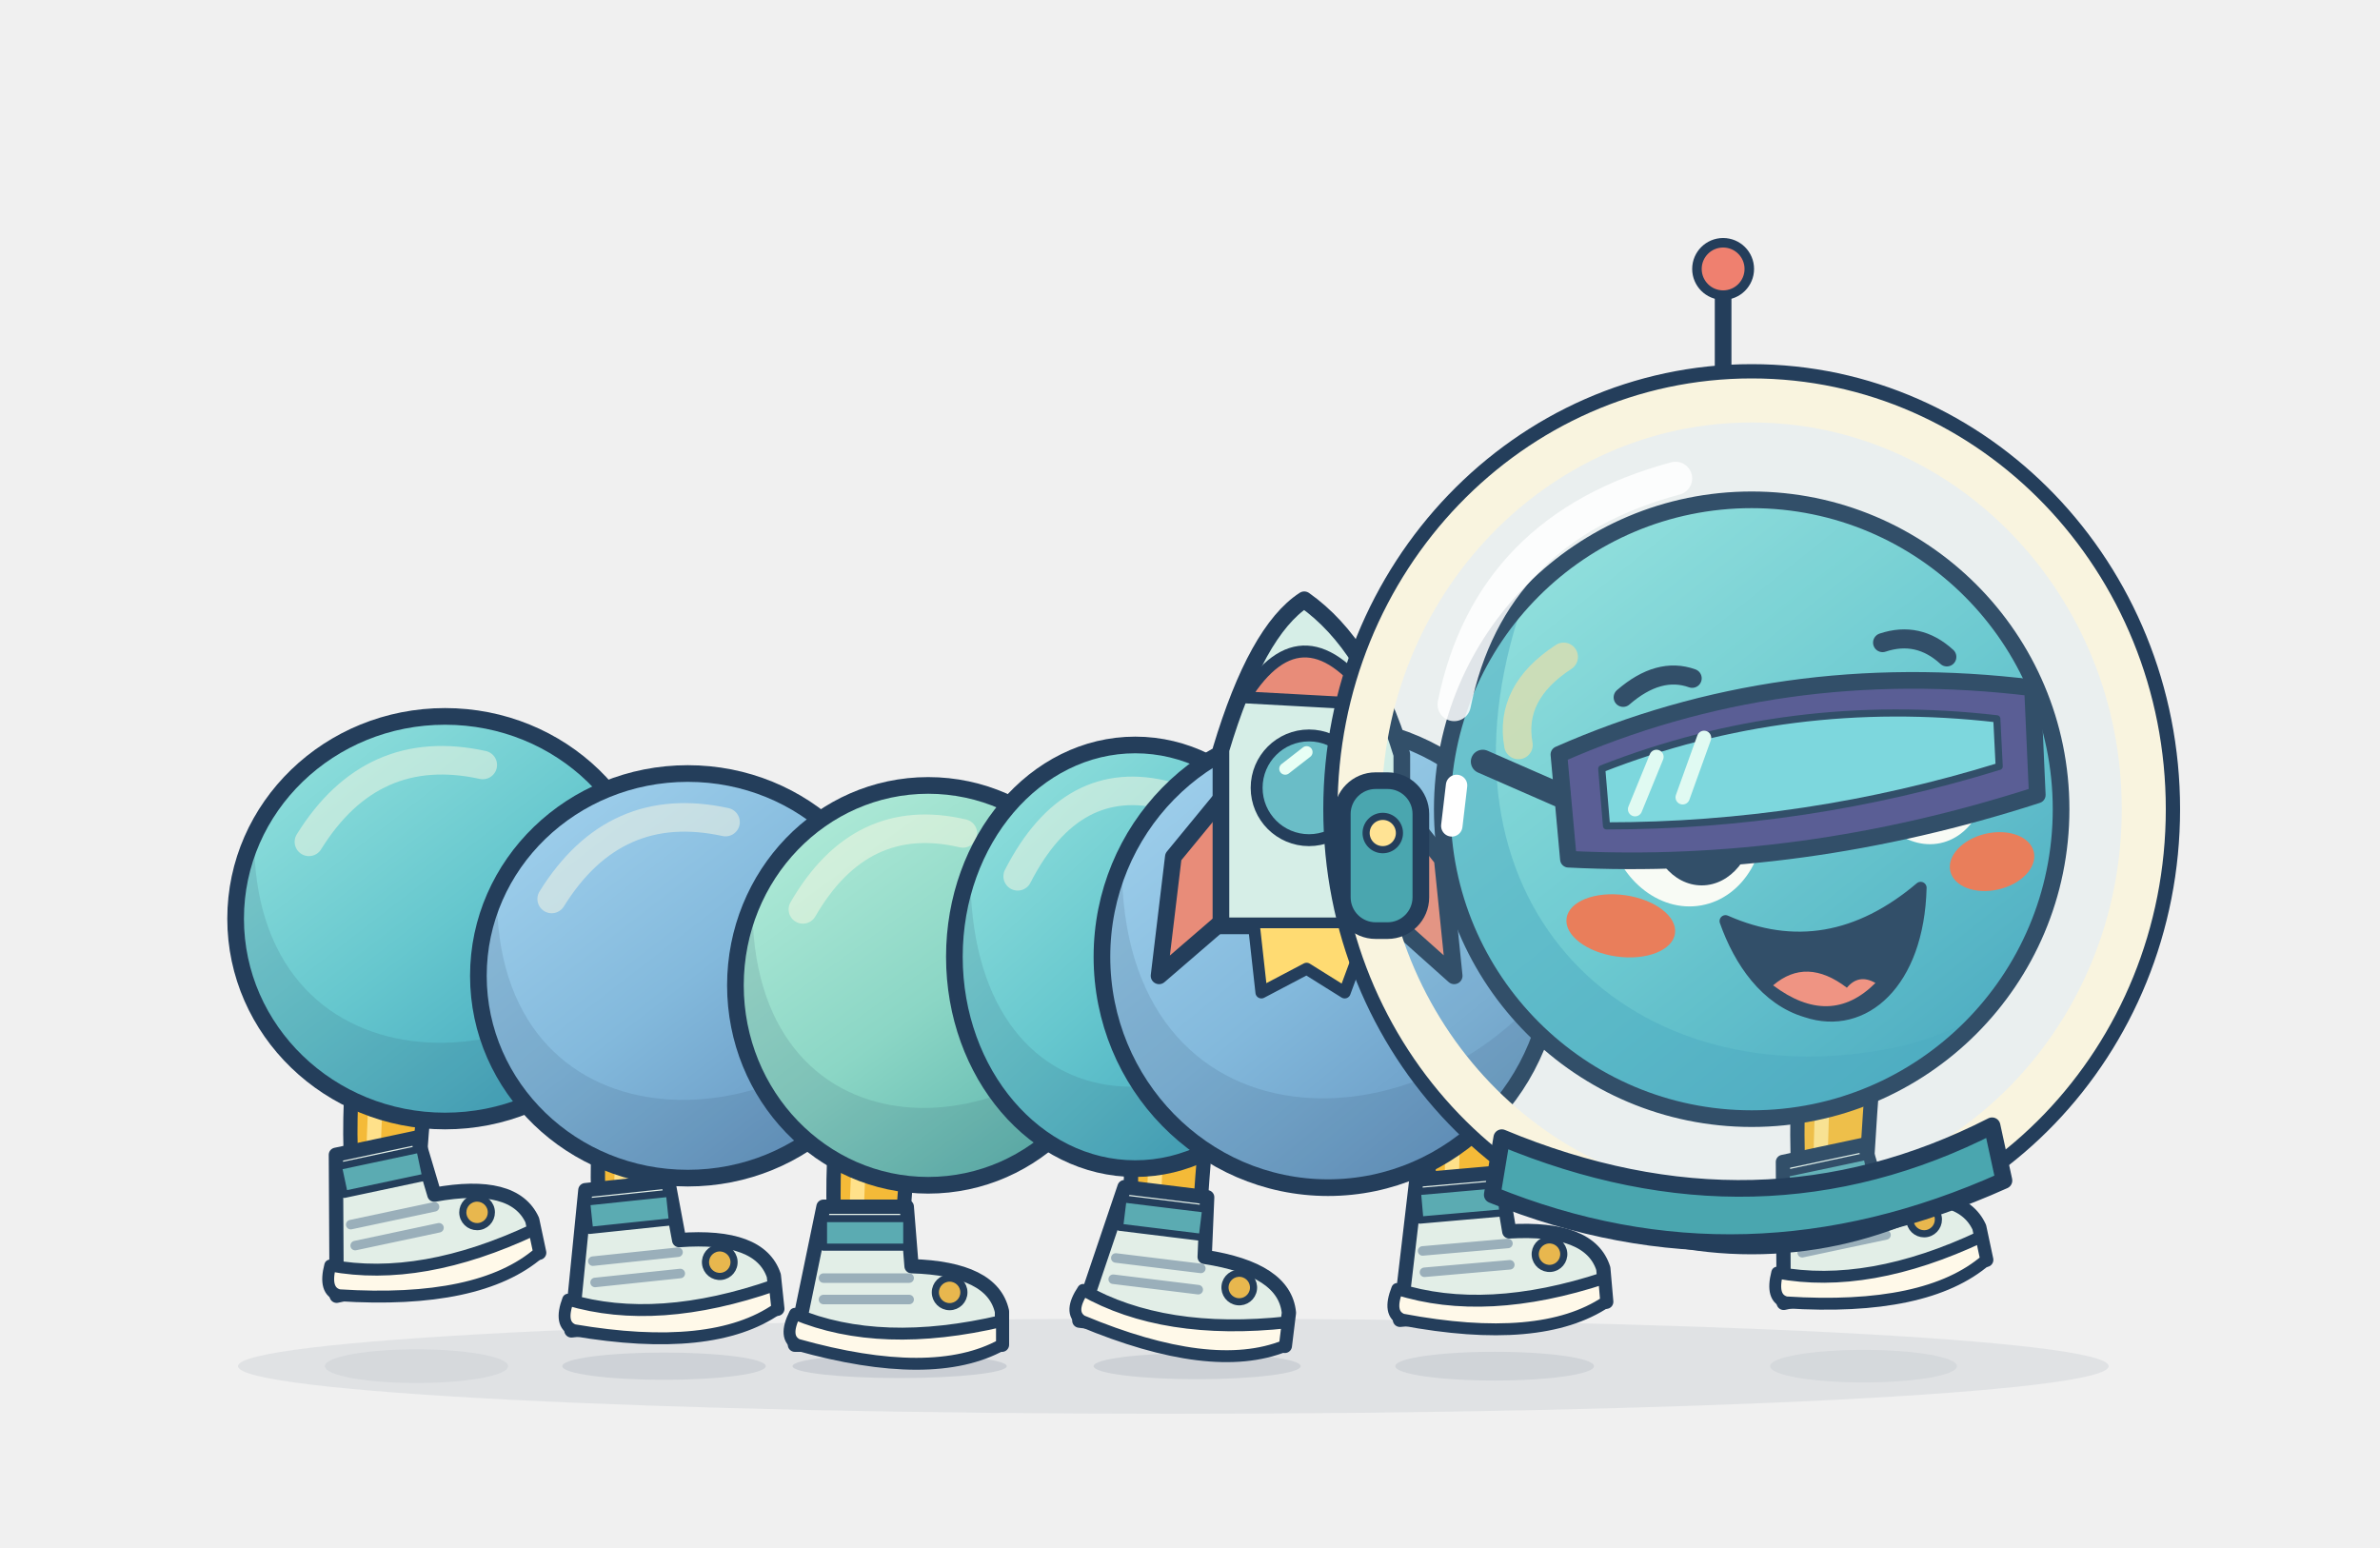
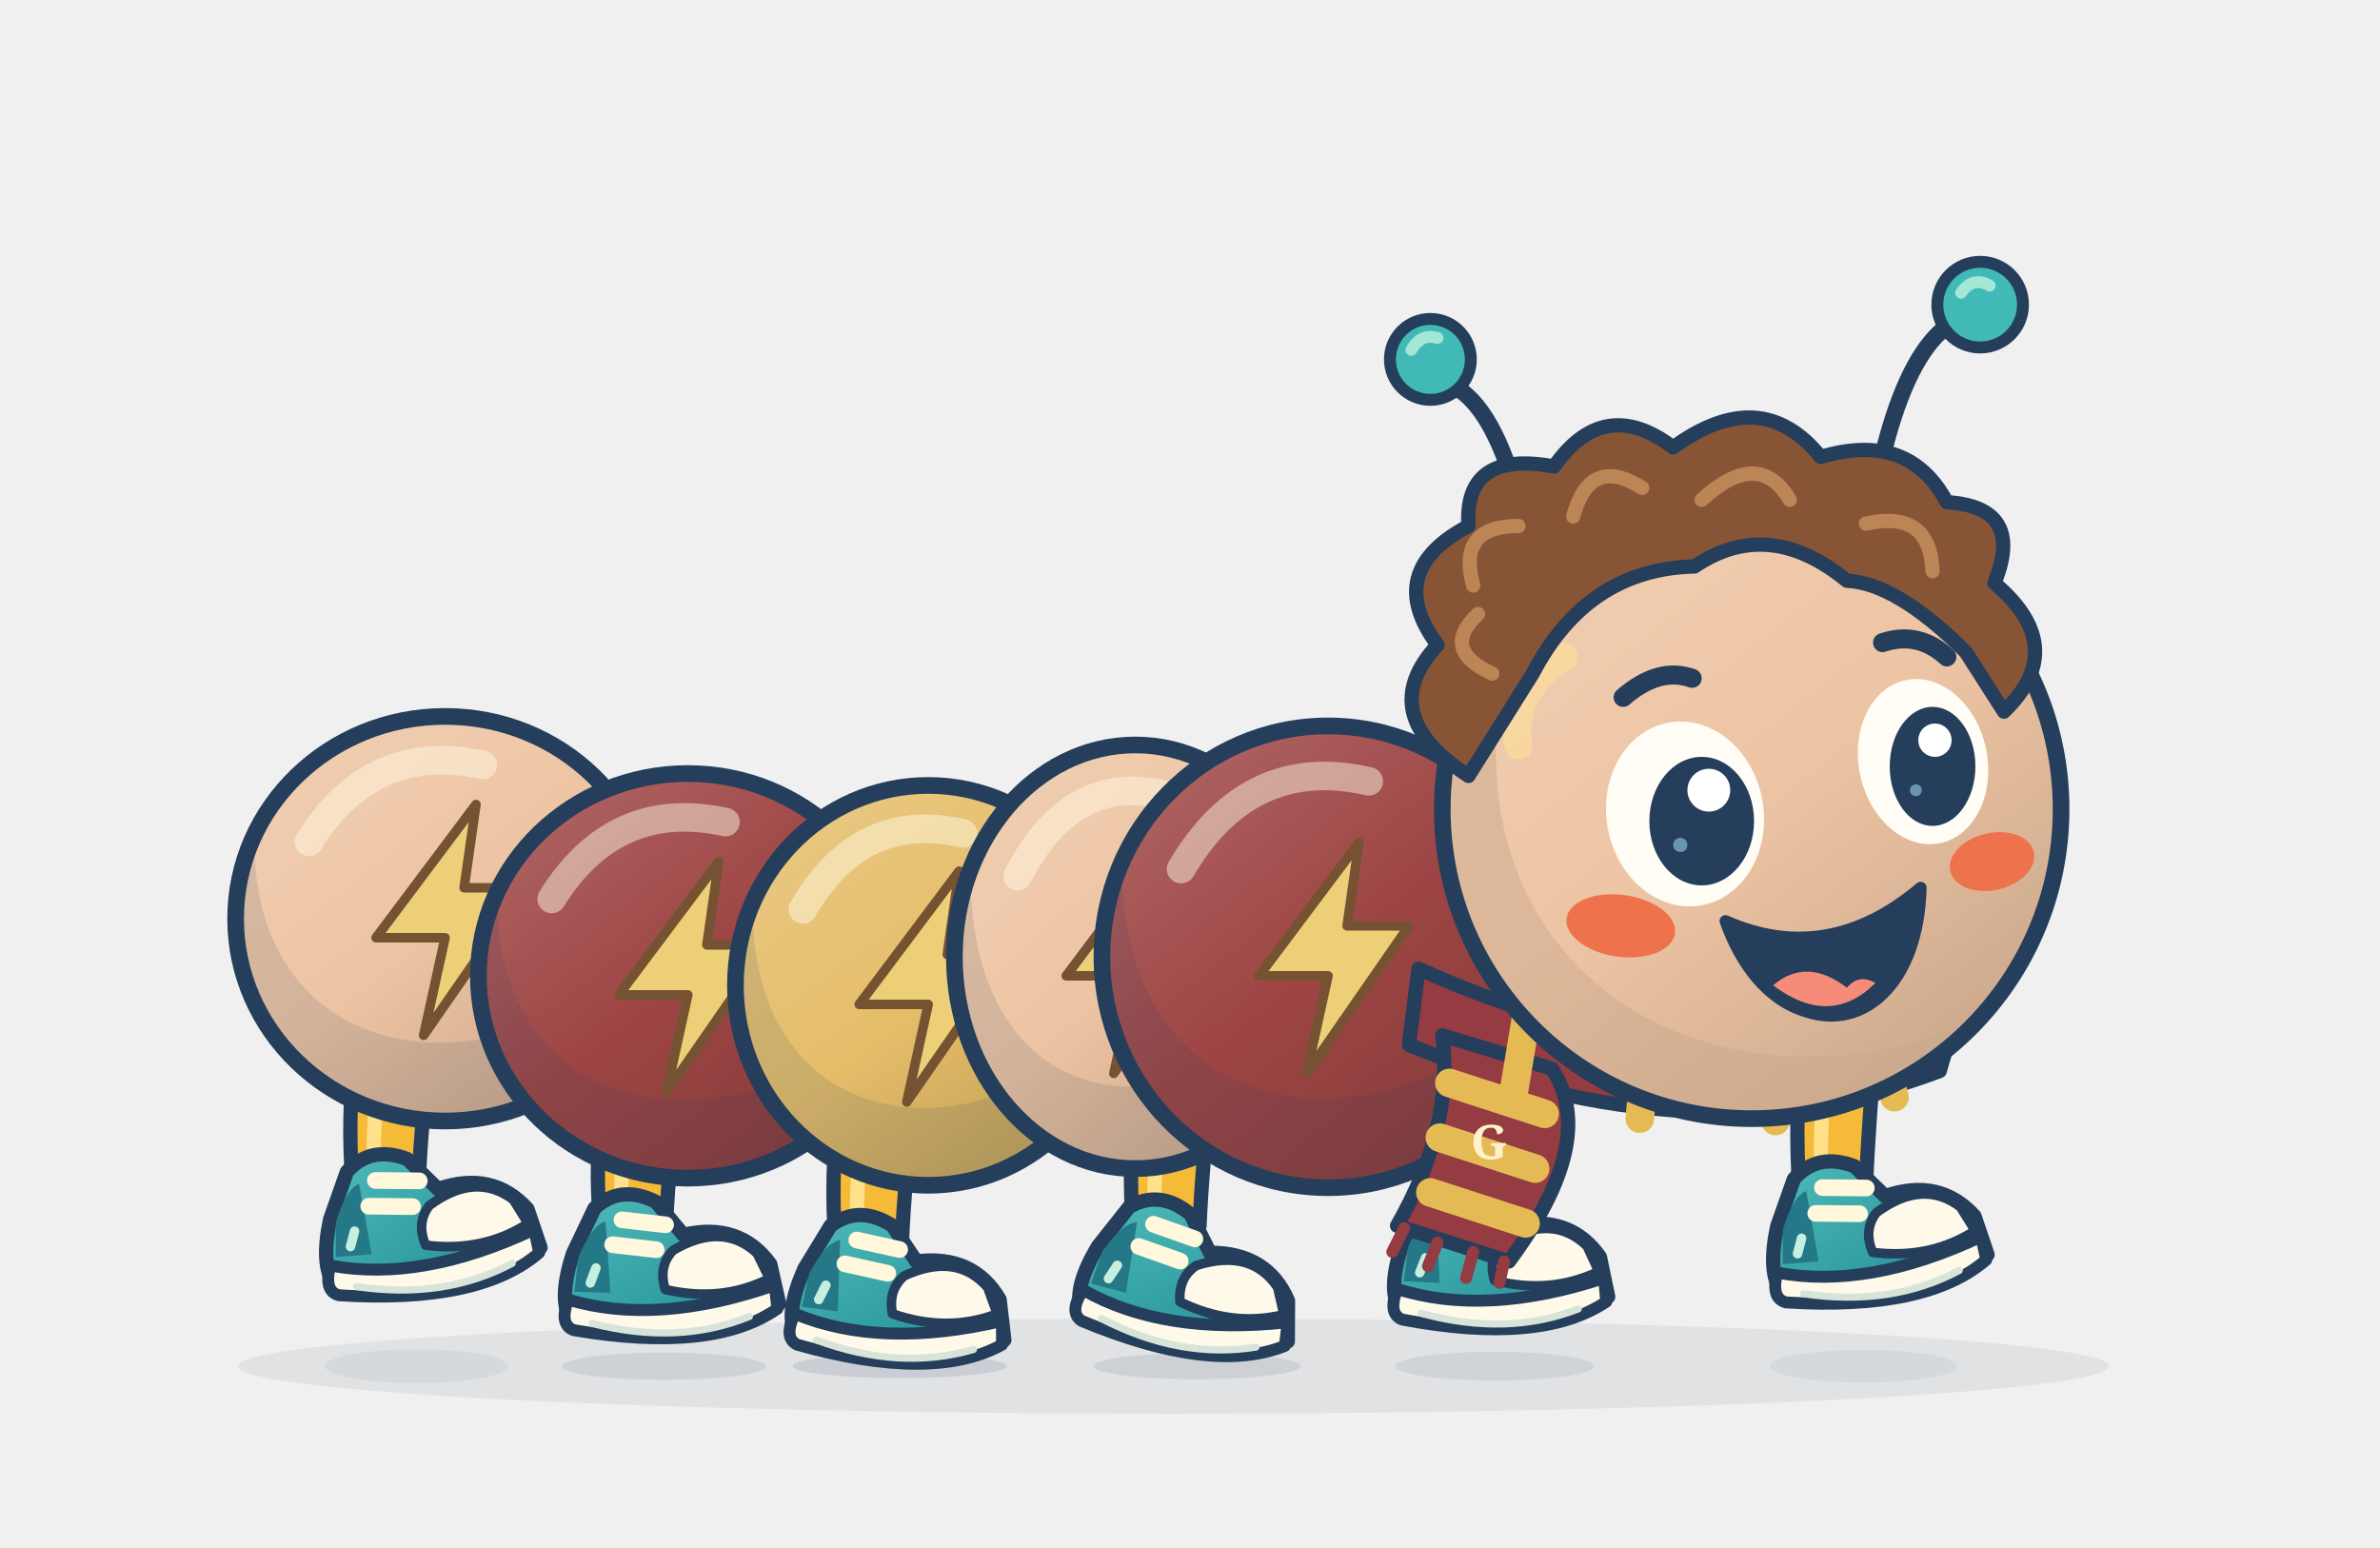
<svg xmlns="http://www.w3.org/2000/svg" width="1200" height="780" viewBox="0 0 1000 650" role="img" aria-labelledby="title desc">
  <defs>
    <linearGradient id="orange" x1="0" y1="0" x2=".8" y2="1">
-       <stop stop-color="#99e5df" />
-       <stop offset=".55" stop-color="#66c7ce" />
-       <stop offset="1" stop-color="#40a4bc" />
+       <stop stop-color="#f1d0b5" />
+       <stop offset=".55" stop-color="#edc4a3" />
+       <stop offset="1" stop-color="#c9a78b" />
    </linearGradient>
    <linearGradient id="mint" x1="0" y1="0" x2=".8" y2="1">
-       <stop stop-color="#a6d5f0" />
-       <stop offset=".55" stop-color="#83b9dc" />
-       <stop offset="1" stop-color="#6494bf" />
+       <stop stop-color="#b16a69" />
+       <stop offset=".55" stop-color="#9d4544" />
+       <stop offset="1" stop-color="#853b3a" />
    </linearGradient>
    <linearGradient id="yellow" x1="0" y1="0" x2=".7" y2="1">
-       <stop stop-color="#b8efdc" />
-       <stop offset=".6" stop-color="#8bd6c5" />
-       <stop offset="1" stop-color="#60b6ae" />
+       <stop stop-color="#eaca87" />
+       <stop offset=".6" stop-color="#e5bd69" />
+       <stop offset="1" stop-color="#c3a159" />
    </linearGradient>
    <linearGradient id="shoe" x1="0" y1="0" x2=".7" y2="1">
      <stop stop-color="#4fbab8" />
      <stop offset="1" stop-color="#26949d" />
    </linearGradient>
    <linearGradient id="cap" x1="0" y1="0" x2="1" y2="1">
      <stop stop-color="#b4dc60" />
      <stop offset="1" stop-color="#85bb43" />
    </linearGradient>
    <clipPath id="face">
      <circle cx="736" cy="340" r="130" />
    </clipPath>
  </defs>
  <ellipse cx="493" cy="574" rx="393" ry="20" fill="#243e5b" opacity=".08" />
  <ellipse cx="175" cy="574" rx="38.5" ry="7.08" fill="#243e5b" opacity="0.055" />
  <ellipse cx="279" cy="574" rx="42.75" ry="5.72" fill="#243e5b" opacity="0.098" />
  <ellipse cx="378" cy="574" rx="45" ry="5" fill="#243e5b" opacity="0.12" />
  <ellipse cx="503" cy="574" rx="43.5" ry="5.48" fill="#243e5b" opacity="0.105" />
  <ellipse cx="628" cy="574" rx="41.75" ry="6.04" fill="#243e5b" opacity="0.087" />
  <ellipse cx="783" cy="574" rx="39.25" ry="6.84" fill="#243e5b" opacity="0.062" />
-   <g id="cape" />
  <g id="legs-and-sneakers">
    <g transform="translate(172 524)" stroke="#243e5b" stroke-linejoin="round" stroke-linecap="round">
      <path d="M-23 -84 L9 -84 Q5 -53 4 -29 L-24 -29 Q-26 -52 -23 -84Z" fill="#f4ba38" stroke-width="6" />
      <path d="M-13 -76 Q-15 -53 -15 -38" fill="none" stroke="#ffe18a" stroke-width="6" />
      <g transform="rotate(-12 -10 -32)">
-         <path d="M-29 -43 H6 L8 -18 Q42 -17 46 1 V15 H-41Z" fill="#e2eee7" stroke-width="6" />
-         <path d="M-29 -38 H6 V-26 H-29Z" fill="#5babb2" stroke-width="3" />
-         <path d="M-41 2 Q-5 17 46 5 L46 15 Q17 31 -40 15 Q-46 12 -41 2Z" fill="#fff9e9" stroke-width="5" />
-         <path d="M-29 -13 h36 M-29 -4 h36" stroke="#9aafba" stroke-width="4" />
-         <circle cx="24" cy="-7" r="6" fill="#e8b74e" stroke-width="3" />
+         <path d="M-26 -35 Q-14 -44 0 -35 L10 -20 Q34 -23 45 -4 L47 13 Q20 27 -41 10 Q-45 1 -37 -17Z" fill="url(#shoe)" stroke-width="6" />
+         <path d="M-35 -15 Q-28 -28 -22 -29 L-23 1 L-38 -1Z" fill="#247887" stroke="none" />
+         <path d="M5 -14 Q27 -24 40 -9 L44 2 Q23 10 0 2 Q-2 -8 5 -14Z" fill="#fff9e9" stroke-width="4" />
+         <path d="M-41 2 Q-5 17 46 5 L46 15 Q17 31 -40 15 Q-46 12 -41 2Z" fill="#fff9e9" stroke-width="5" />
+         <path d="M-32 13 Q3 26 34 17" fill="none" stroke="#d8e4da" stroke-width="3" />
+         <path d="M-15 -29 l18 4 M-20 -19 l18 4" stroke="#fff8dc" stroke-width="7" />
+         <path d="M-28 -10 l-3 6" stroke="#c5efdf" stroke-width="4" />
      </g>
    </g>
    <g transform="translate(276 541)" stroke="#243e5b" stroke-linejoin="round" stroke-linecap="round">
      <path d="M-23 -76 L9 -76 Q5 -53 4 -29 L-24 -29 Q-26 -52 -23 -76Z" fill="#f4ba38" stroke-width="6" />
      <path d="M-13 -68 Q-15 -53 -15 -38" fill="none" stroke="#ffe18a" stroke-width="6" />
      <g transform="rotate(-6 -10 -32)">
-         <path d="M-29 -43 H6 L8 -18 Q42 -17 46 1 V15 H-41Z" fill="#e2eee7" stroke-width="6" />
-         <path d="M-29 -38 H6 V-26 H-29Z" fill="#5babb2" stroke-width="3" />
-         <path d="M-41 2 Q-5 17 46 5 L46 15 Q17 31 -40 15 Q-46 12 -41 2Z" fill="#fff9e9" stroke-width="5" />
-         <path d="M-29 -13 h36 M-29 -4 h36" stroke="#9aafba" stroke-width="4" />
-         <circle cx="24" cy="-7" r="6" fill="#e8b74e" stroke-width="3" />
+         <path d="M-26 -35 Q-14 -44 0 -35 L10 -20 Q34 -23 45 -4 L47 13 Q20 27 -41 10 Q-45 1 -37 -17Z" fill="url(#shoe)" stroke-width="6" />
+         <path d="M-35 -15 Q-28 -28 -22 -29 L-23 1 L-38 -1Z" fill="#247887" stroke="none" />
+         <path d="M5 -14 Q27 -24 40 -9 L44 2 Q23 10 0 2 Q-2 -8 5 -14Z" fill="#fff9e9" stroke-width="4" />
+         <path d="M-41 2 Q-5 17 46 5 L46 15 Q17 31 -40 15 Q-46 12 -41 2Z" fill="#fff9e9" stroke-width="5" />
+         <path d="M-32 13 Q3 26 34 17" fill="none" stroke="#d8e4da" stroke-width="3" />
+         <path d="M-15 -29 l18 4 M-20 -19 l18 4" stroke="#fff8dc" stroke-width="7" />
+         <path d="M-28 -10 l-3 6" stroke="#c5efdf" stroke-width="4" />
      </g>
    </g>
    <g transform="translate(375 550)" stroke="#243e5b" stroke-linejoin="round" stroke-linecap="round">
      <path d="M-23 -85 L9 -85 Q5 -53 4 -29 L-24 -29 Q-26 -52 -23 -85Z" fill="#f4ba38" stroke-width="6" />
      <path d="M-13 -77 Q-15 -53 -15 -38" fill="none" stroke="#ffe18a" stroke-width="6" />
      <g transform="rotate(0 -10 -32)">
-         <path d="M-29 -43 H6 L8 -18 Q42 -17 46 1 V15 H-41Z" fill="#e2eee7" stroke-width="6" />
-         <path d="M-29 -38 H6 V-26 H-29Z" fill="#5babb2" stroke-width="3" />
-         <path d="M-41 2 Q-5 17 46 5 L46 15 Q17 31 -40 15 Q-46 12 -41 2Z" fill="#fff9e9" stroke-width="5" />
-         <path d="M-29 -13 h36 M-29 -4 h36" stroke="#9aafba" stroke-width="4" />
-         <circle cx="24" cy="-7" r="6" fill="#e8b74e" stroke-width="3" />
+         <path d="M-26 -35 Q-14 -44 0 -35 L10 -20 Q34 -23 45 -4 L47 13 Q20 27 -41 10 Q-45 1 -37 -17Z" fill="url(#shoe)" stroke-width="6" />
+         <path d="M-35 -15 Q-28 -28 -22 -29 L-23 1 L-38 -1Z" fill="#247887" stroke="none" />
+         <path d="M5 -14 Q27 -24 40 -9 L44 2 Q23 10 0 2 Q-2 -8 5 -14Z" fill="#fff9e9" stroke-width="4" />
+         <path d="M-41 2 Q-5 17 46 5 L46 15 Q17 31 -40 15 Q-46 12 -41 2Z" fill="#fff9e9" stroke-width="5" />
+         <path d="M-32 13 Q3 26 34 17" fill="none" stroke="#d8e4da" stroke-width="3" />
+         <path d="M-15 -29 l18 4 M-20 -19 l18 4" stroke="#fff8dc" stroke-width="7" />
+         <path d="M-28 -10 l-3 6" stroke="#c5efdf" stroke-width="4" />
      </g>
    </g>
    <g transform="translate(500 544)" stroke="#243e5b" stroke-linejoin="round" stroke-linecap="round">
      <path d="M-23 -89 L9 -89 Q5 -53 4 -29 L-24 -29 Q-26 -52 -23 -89Z" fill="#f4ba38" stroke-width="6" />
      <path d="M-13 -81 Q-15 -53 -15 -38" fill="none" stroke="#ffe18a" stroke-width="6" />
      <g transform="rotate(7 -10 -32)">
-         <path d="M-29 -43 H6 L8 -18 Q42 -17 46 1 V15 H-41Z" fill="#e2eee7" stroke-width="6" />
-         <path d="M-29 -38 H6 V-26 H-29Z" fill="#5babb2" stroke-width="3" />
-         <path d="M-41 2 Q-5 17 46 5 L46 15 Q17 31 -40 15 Q-46 12 -41 2Z" fill="#fff9e9" stroke-width="5" />
-         <path d="M-29 -13 h36 M-29 -4 h36" stroke="#9aafba" stroke-width="4" />
-         <circle cx="24" cy="-7" r="6" fill="#e8b74e" stroke-width="3" />
+         <path d="M-26 -35 Q-14 -44 0 -35 L10 -20 Q34 -23 45 -4 L47 13 Q20 27 -41 10 Q-45 1 -37 -17Z" fill="url(#shoe)" stroke-width="6" />
+         <path d="M-35 -15 Q-28 -28 -22 -29 L-23 1 L-38 -1Z" fill="#247887" stroke="none" />
+         <path d="M5 -14 Q27 -24 40 -9 L44 2 Q23 10 0 2 Q-2 -8 5 -14Z" fill="#fff9e9" stroke-width="4" />
+         <path d="M-41 2 Q-5 17 46 5 L46 15 Q17 31 -40 15 Q-46 12 -41 2Z" fill="#fff9e9" stroke-width="5" />
+         <path d="M-32 13 Q3 26 34 17" fill="none" stroke="#d8e4da" stroke-width="3" />
+         <path d="M-15 -29 l18 4 M-20 -19 l18 4" stroke="#fff8dc" stroke-width="7" />
+         <path d="M-28 -10 l-3 6" stroke="#c5efdf" stroke-width="4" />
      </g>
    </g>
    <g transform="translate(625 537)" stroke="#243e5b" stroke-linejoin="round" stroke-linecap="round">
      <path d="M-23 -102 L9 -102 Q5 -53 4 -29 L-24 -29 Q-26 -52 -23 -102Z" fill="#f4ba38" stroke-width="6" />
      <path d="M-13 -94 Q-15 -53 -15 -38" fill="none" stroke="#ffe18a" stroke-width="6" />
      <g transform="rotate(-5 -10 -32)">
-         <path d="M-29 -43 H6 L8 -18 Q42 -17 46 1 V15 H-41Z" fill="#e2eee7" stroke-width="6" />
-         <path d="M-29 -38 H6 V-26 H-29Z" fill="#5babb2" stroke-width="3" />
-         <path d="M-41 2 Q-5 17 46 5 L46 15 Q17 31 -40 15 Q-46 12 -41 2Z" fill="#fff9e9" stroke-width="5" />
-         <path d="M-29 -13 h36 M-29 -4 h36" stroke="#9aafba" stroke-width="4" />
-         <circle cx="24" cy="-7" r="6" fill="#e8b74e" stroke-width="3" />
+         <path d="M-26 -35 Q-14 -44 0 -35 L10 -20 Q34 -23 45 -4 L47 13 Q20 27 -41 10 Q-45 1 -37 -17Z" fill="url(#shoe)" stroke-width="6" />
+         <path d="M-35 -15 Q-28 -28 -22 -29 L-23 1 L-38 -1Z" fill="#247887" stroke="none" />
+         <path d="M5 -14 Q27 -24 40 -9 L44 2 Q23 10 0 2 Q-2 -8 5 -14Z" fill="#fff9e9" stroke-width="4" />
+         <path d="M-41 2 Q-5 17 46 5 L46 15 Q17 31 -40 15 Q-46 12 -41 2Z" fill="#fff9e9" stroke-width="5" />
+         <path d="M-32 13 Q3 26 34 17" fill="none" stroke="#d8e4da" stroke-width="3" />
+         <path d="M-15 -29 l18 4 M-20 -19 l18 4" stroke="#fff8dc" stroke-width="7" />
+         <path d="M-28 -10 l-3 6" stroke="#c5efdf" stroke-width="4" />
      </g>
    </g>
    <g transform="translate(780 527)" stroke="#243e5b" stroke-linejoin="round" stroke-linecap="round">
      <path d="M-23 -102 L9 -102 Q5 -53 4 -29 L-24 -29 Q-26 -52 -23 -102Z" fill="#f4ba38" stroke-width="6" />
      <path d="M-13 -94 Q-15 -53 -15 -38" fill="none" stroke="#ffe18a" stroke-width="6" />
      <g transform="rotate(-12 -10 -32)">
-         <path d="M-29 -43 H6 L8 -18 Q42 -17 46 1 V15 H-41Z" fill="#e2eee7" stroke-width="6" />
-         <path d="M-29 -38 H6 V-26 H-29Z" fill="#5babb2" stroke-width="3" />
-         <path d="M-41 2 Q-5 17 46 5 L46 15 Q17 31 -40 15 Q-46 12 -41 2Z" fill="#fff9e9" stroke-width="5" />
-         <path d="M-29 -13 h36 M-29 -4 h36" stroke="#9aafba" stroke-width="4" />
-         <circle cx="24" cy="-7" r="6" fill="#e8b74e" stroke-width="3" />
+         <path d="M-26 -35 Q-14 -44 0 -35 L10 -20 Q34 -23 45 -4 L47 13 Q20 27 -41 10 Q-45 1 -37 -17Z" fill="url(#shoe)" stroke-width="6" />
+         <path d="M-35 -15 Q-28 -28 -22 -29 L-23 1 L-38 -1Z" fill="#247887" stroke="none" />
+         <path d="M5 -14 Q27 -24 40 -9 L44 2 Q23 10 0 2 Q-2 -8 5 -14Z" fill="#fff9e9" stroke-width="4" />
+         <path d="M-41 2 Q-5 17 46 5 L46 15 Q17 31 -40 15 Q-46 12 -41 2Z" fill="#fff9e9" stroke-width="5" />
+         <path d="M-32 13 Q3 26 34 17" fill="none" stroke="#d8e4da" stroke-width="3" />
+         <path d="M-15 -29 l18 4 M-20 -19 l18 4" stroke="#fff8dc" stroke-width="7" />
+         <path d="M-28 -10 l-3 6" stroke="#c5efdf" stroke-width="4" />
      </g>
    </g>
  </g>
  <g id="body">
    <g id="tail" transform="translate(187 386)">
      <defs>
        <clipPath id="clip-tail">
          <ellipse rx="88" ry="85" />
        </clipPath>
      </defs>
      <ellipse rx="88" ry="85" fill="url(#orange)" />
      <g clip-path="url(#clip-tail)">
+         <g stroke="#243e5b" stroke-width="6" stroke-linejoin="round" stroke-linecap="round">
+           <path d="M13 -48 L-29 8 H0 L-9 49 L34 -13 H8Z" fill="#edcf78" stroke="#755332" stroke-width="4" />
+         </g>
        <path d="M-79.2 -51 C-92.4 68 26.4 76.5 83.6 12.75 L123.2 110.5 H-123.2Z" fill="#243e5b" opacity=".13" />
        <path d="M-57.2 -32.3 Q-30.8 -74.8 15.84 -64.6" fill="none" stroke="#fffbe3" stroke-opacity=".48" stroke-width="12" stroke-linecap="round" />
      </g>
      <ellipse rx="88" ry="85" fill="none" stroke="#243e5b" stroke-width="7" />
    </g>
    <g id="mint-back" transform="translate(289 410)">
      <defs>
        <clipPath id="clip-mint-back">
          <ellipse rx="88" ry="85" />
        </clipPath>
      </defs>
      <ellipse rx="88" ry="85" fill="url(#mint)" />
      <g clip-path="url(#clip-mint-back)">
+         <g stroke="#243e5b" stroke-width="6" stroke-linejoin="round" stroke-linecap="round">
+           <path d="M13 -48 L-29 8 H0 L-9 49 L34 -13 H8Z" fill="#edcf78" stroke="#755332" stroke-width="4" />
+         </g>
        <path d="M-79.2 -51 C-92.4 68 26.4 76.5 83.6 12.75 L123.2 110.5 H-123.2Z" fill="#243e5b" opacity=".13" />
        <path d="M-57.2 -32.3 Q-30.8 -74.8 15.84 -64.6" fill="none" stroke="#fffbe3" stroke-opacity=".48" stroke-width="12" stroke-linecap="round" />
      </g>
      <ellipse rx="88" ry="85" fill="none" stroke="#243e5b" stroke-width="7" />
    </g>
    <g id="yellow-middle" transform="translate(390 414)">
      <defs>
        <clipPath id="clip-yellow-middle">
          <ellipse rx="81" ry="84" />
        </clipPath>
      </defs>
      <ellipse rx="81" ry="84" fill="url(#yellow)" />
      <g clip-path="url(#clip-yellow-middle)">
+         <g stroke="#243e5b" stroke-width="6" stroke-linejoin="round" stroke-linecap="round">
+           <path d="M13 -48 L-29 8 H0 L-9 49 L34 -13 H8Z" fill="#edcf78" stroke="#755332" stroke-width="4" />
+         </g>
        <path d="M-72.9 -50.4 C-85.05 67.2 24.3 75.6 76.95 12.6 L113.4 109.2 H-113.4Z" fill="#243e5b" opacity=".13" />
        <path d="M-52.65 -31.92 Q-28.35 -73.92 14.58 -63.84" fill="none" stroke="#fffbe3" stroke-opacity=".48" stroke-width="12" stroke-linecap="round" />
      </g>
      <ellipse rx="81" ry="84" fill="none" stroke="#243e5b" stroke-width="7" />
    </g>
    <g id="orange-middle" transform="translate(477 402)">
      <defs>
        <clipPath id="clip-orange-middle">
          <ellipse rx="76" ry="89" />
        </clipPath>
      </defs>
      <ellipse rx="76" ry="89" fill="url(#orange)" />
      <g clip-path="url(#clip-orange-middle)">
+         <g stroke="#243e5b" stroke-width="6" stroke-linejoin="round" stroke-linecap="round">
+           <path d="M13 -48 L-29 8 H0 L-9 49 L34 -13 H8Z" fill="#edcf78" stroke="#755332" stroke-width="4" />
+         </g>
        <path d="M-68.4 -53.4 C-79.8 71.2 22.8 80.1 72.2 13.35 L106.4 115.7 H-106.4Z" fill="#243e5b" opacity=".13" />
        <path d="M-49.4 -33.82 Q-26.6 -78.32 13.68 -67.64" fill="none" stroke="#fffbe3" stroke-opacity=".48" stroke-width="12" stroke-linecap="round" />
      </g>
      <ellipse rx="76" ry="89" fill="none" stroke="#243e5b" stroke-width="7" />
    </g>
    <g id="mint-front" transform="translate(558 402)">
      <defs>
        <clipPath id="clip-mint-front">
          <ellipse rx="95" ry="97" />
        </clipPath>
      </defs>
      <ellipse rx="95" ry="97" fill="url(#mint)" />
      <g clip-path="url(#clip-mint-front)">
+         <g stroke="#243e5b" stroke-width="6" stroke-linejoin="round" stroke-linecap="round">
+           <path d="M13 -48 L-29 8 H0 L-9 49 L34 -13 H8Z" fill="#edcf78" stroke="#755332" stroke-width="4" />
+         </g>
        <path d="M-85.5 -58.2 C-99.75 77.6 28.5 87.3 90.25 14.55 L133 126.1 H-133Z" fill="#243e5b" opacity=".13" />
        <path d="M-61.75 -36.86 Q-33.25 -85.36 17.1 -73.72" fill="none" stroke="#fffbe3" stroke-opacity=".48" stroke-width="12" stroke-linecap="round" />
      </g>
      <ellipse rx="95" ry="97" fill="none" stroke="#243e5b" stroke-width="7" />
    </g>
  </g>
-   <g id="clothing" />
-   <g id="backpack">
-     <g stroke="#243e5b" stroke-width="7" stroke-linejoin="round" stroke-linecap="round">
-       <path d="M516 385 L487 410 L493 360 L516 332 M583 385 L611 410 L606 361 L583 332" fill="#e88c79" />
-       <path d="M513 389 V315 Q528 265 548 252 Q575 271 589 317 V389Z" fill="#d6eee7" />
-       <path d="M523 293 Q548 253 578 296Z" fill="#e88c79" stroke-width="5" />
-       <circle cx="550" cy="331" r="22" fill="#6abdc7" stroke-width="5" />
-       <path d="M540 323 l9 -7" stroke="#e7fff5" stroke-width="5" />
-       <path d="M527 390 l3 27 19 -10 16 10 10 -27" fill="#ffdb72" stroke-width="5" />
+   <g id="antennae" stroke="#243e5b" stroke-width="7" stroke-linecap="round">
+     <path d="M649 275 Q638 172 608 161 M780 265 Q790 150 823 134" fill="none" />
+     <circle cx="601" cy="151" r="17" fill="#40b9b7" stroke-width="5" />
+     <circle cx="832" cy="128" r="18" fill="#40b9b7" stroke-width="5" />
+     <path d="M593 147 Q597 140 604 142 M824 123 Q829 116 836 120" fill="none" stroke="#a3e7d5" stroke-width="5" />
+   </g>
+   <g id="back-accessory" data-item="espalda-gryffindor">
+     <g stroke="#243e5b" stroke-width="6" stroke-linejoin="round" stroke-linecap="round">
+       <path d="M596 407 Q715 461 822 426 L815 450 Q712 489 592 439Z" fill="#953b42" />
+       <path d="M606 435 Q611 473 587 515 L634 530 Q672 479 652 449Z" fill="#953b42" />
+       <path d="M609 455 l40 13" stroke="#e5ba55" stroke-width="12" />
+       <path d="M605 478 l40 13" stroke="#e5ba55" stroke-width="12" />
+       <path d="M601 501 l40 13" stroke="#e5ba55" stroke-width="12" />
+       <path d="M641 429 l-5 30 M691 446 l-2 24 M743 449 l3 22 M790 438 l6 23" stroke="#e5ba55" stroke-width="12" />
+       <path d="M590 516 l-5 10 M604 522 l-4 10 M619 526 l-3 11 M632 530 l-2 9" stroke="#953b42" stroke-width="5" />
+       <text x="618" y="487" font-family="serif" font-size="20" font-weight="bold" fill="#fff2ca" stroke="none">G</text>
    </g>
  </g>
  <g id="head" stroke-linecap="round" stroke-linejoin="round">
    <circle cx="736" cy="340" r="130" fill="url(#orange)" />
    <g clip-path="url(#face)">
-       <path d="M638 259 C599 382 686 463 797 440 C836 431 862 408 877 382 L889 496 L588 499 L580 240Z" fill="#40a4bc" opacity=".48" />
+       <path d="M638 259 C599 382 686 463 797 440 C836 431 862 408 877 382 L889 496 L588 499 L580 240Z" fill="#c9a78b" opacity=".48" />
      <path d="M638 313 Q634 291 657 276" fill="none" stroke="#ffe09a" stroke-width="12" opacity=".6" />
    </g>
    <circle cx="736" cy="340" r="130" fill="none" stroke="#243e5b" stroke-width="7" />
    <g id="eyes">
      <ellipse cx="708" cy="342" rx="33" ry="39" fill="#fffdf6" transform="rotate(-10 708 342)" />
      <ellipse cx="808" cy="320" rx="27" ry="35" fill="#fffdf6" transform="rotate(-12 808 320)" />
      <ellipse cx="715" cy="345" rx="22" ry="27" fill="#243e5b" />
      <ellipse cx="812" cy="322" rx="18" ry="25" fill="#243e5b" />
      <circle cx="718" cy="332" r="9" fill="white" />
      <circle cx="813" cy="311" r="7" fill="white" />
      <circle cx="706" cy="355" r="3" fill="#6b94b1" />
      <circle cx="805" cy="332" r="2.5" fill="#6b94b1" />
      <path d="M682 293 Q697 280 711 285 M791 270 Q806 265 818 276" fill="none" stroke="#243e5b" stroke-width="8" />
    </g>
    <ellipse cx="681" cy="389" rx="23" ry="13" fill="#ee724b" transform="rotate(8 681 389)" />
    <ellipse cx="837" cy="362" rx="18" ry="12" fill="#ee724b" transform="rotate(-13 837 362)" />
    <g id="mouth">
      <path d="M725 387 Q768 406 807 373 C806 413 783 433 759 425 C742 420 731 404 725 387Z" fill="#243e5b" stroke="#243e5b" stroke-width="5" />
      <path d="M745 414 Q759 402 776 415 Q781 409 788 413 Q769 432 745 414Z" fill="#f58b78" />
    </g>
  </g>
-   <g id="face-accessory">
-     <g stroke="#243e5b" stroke-width="7" stroke-linejoin="round" stroke-linecap="round">
-       <path d="M655 317 Q748 276 854 289 L856 334 Q757 366 659 361Z" fill="#504f8c" />
-       <path d="M673 323 Q752 292 839 302 L840 322 Q759 347 675 347Z" fill="#77d5db" stroke-width="3" />
-       <path d="M696 318 l-9 22 M716 310 l-9 25" stroke="#e4fcf3" stroke-width="6" />
-       <path d="M655 334 L623 320" fill="none" stroke-width="10" />
-     </g>
-   </g>
+   <g id="face-accessory" />
  <g id="jockey">
-     <g stroke="#243e5b" stroke-width="7" stroke-linejoin="round" stroke-linecap="round">
-       <ellipse cx="736" cy="340" rx="165" ry="172" fill="#b8e6e9" fill-opacity=".10" stroke="#f9f4df" stroke-width="19" />
-       <ellipse cx="736" cy="340" rx="177" ry="184" fill="none" stroke-width="6" />
-       <path d="M611 296 Q626 222 704 201" fill="none" stroke="white" stroke-opacity=".85" stroke-width="14" />
-       <path d="M612 330 l-2 17" stroke="white" stroke-width="9" />
-       <path d="M631 478 Q739 523 837 473 L842 496 Q733 545 627 502Z" fill="#4aa6af" />
-       <rect x="564" y="328" width="33" height="63" rx="14" fill="#4aa6af" />
-       <circle cx="581" cy="350" r="7" fill="#ffe394" stroke-width="3" />
-       <path d="M724 154 v-34" fill="none" />
-       <circle cx="724" cy="113" r="11" fill="#ef806f" stroke-width="4" />
+     <g stroke="#243e5b" stroke-width="6" stroke-linejoin="round" stroke-linecap="round">
+       <path d="M617 326 Q577 300 604 271 Q581 240 617 221 Q615 189 653 196 Q674 166 703 188 Q740 161 765 192 Q802 181 818 211 Q851 213 838 245 Q870 272 842 299 L826 274 Q797 245 776 244 Q743 217 712 238 Q667 239 644 283Z" fill="#875536" />
+       <path d="M619 246 q-7 -25 19 -25 M661 217 q7 -26 29 -12 M715 210 q24 -22 37 0 M784 220 q27 -6 28 20 M627 283 q-22 -10 -6 -25" fill="none" stroke="#bc8556" stroke-width="6" />
    </g>
  </g>
</svg>
